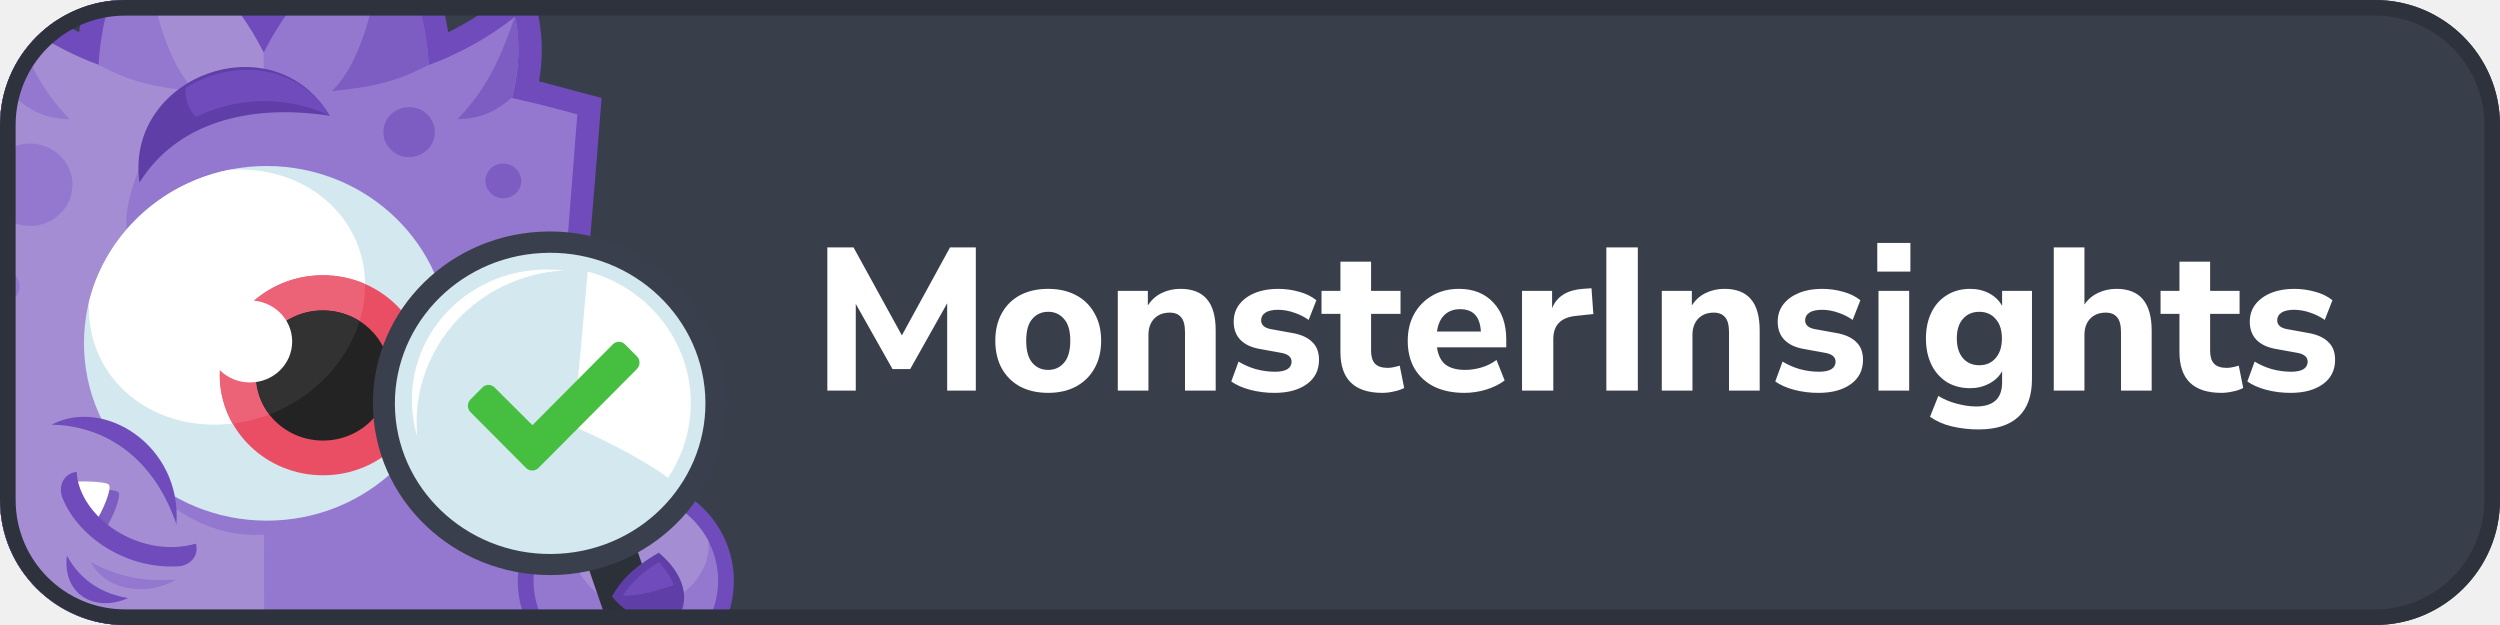
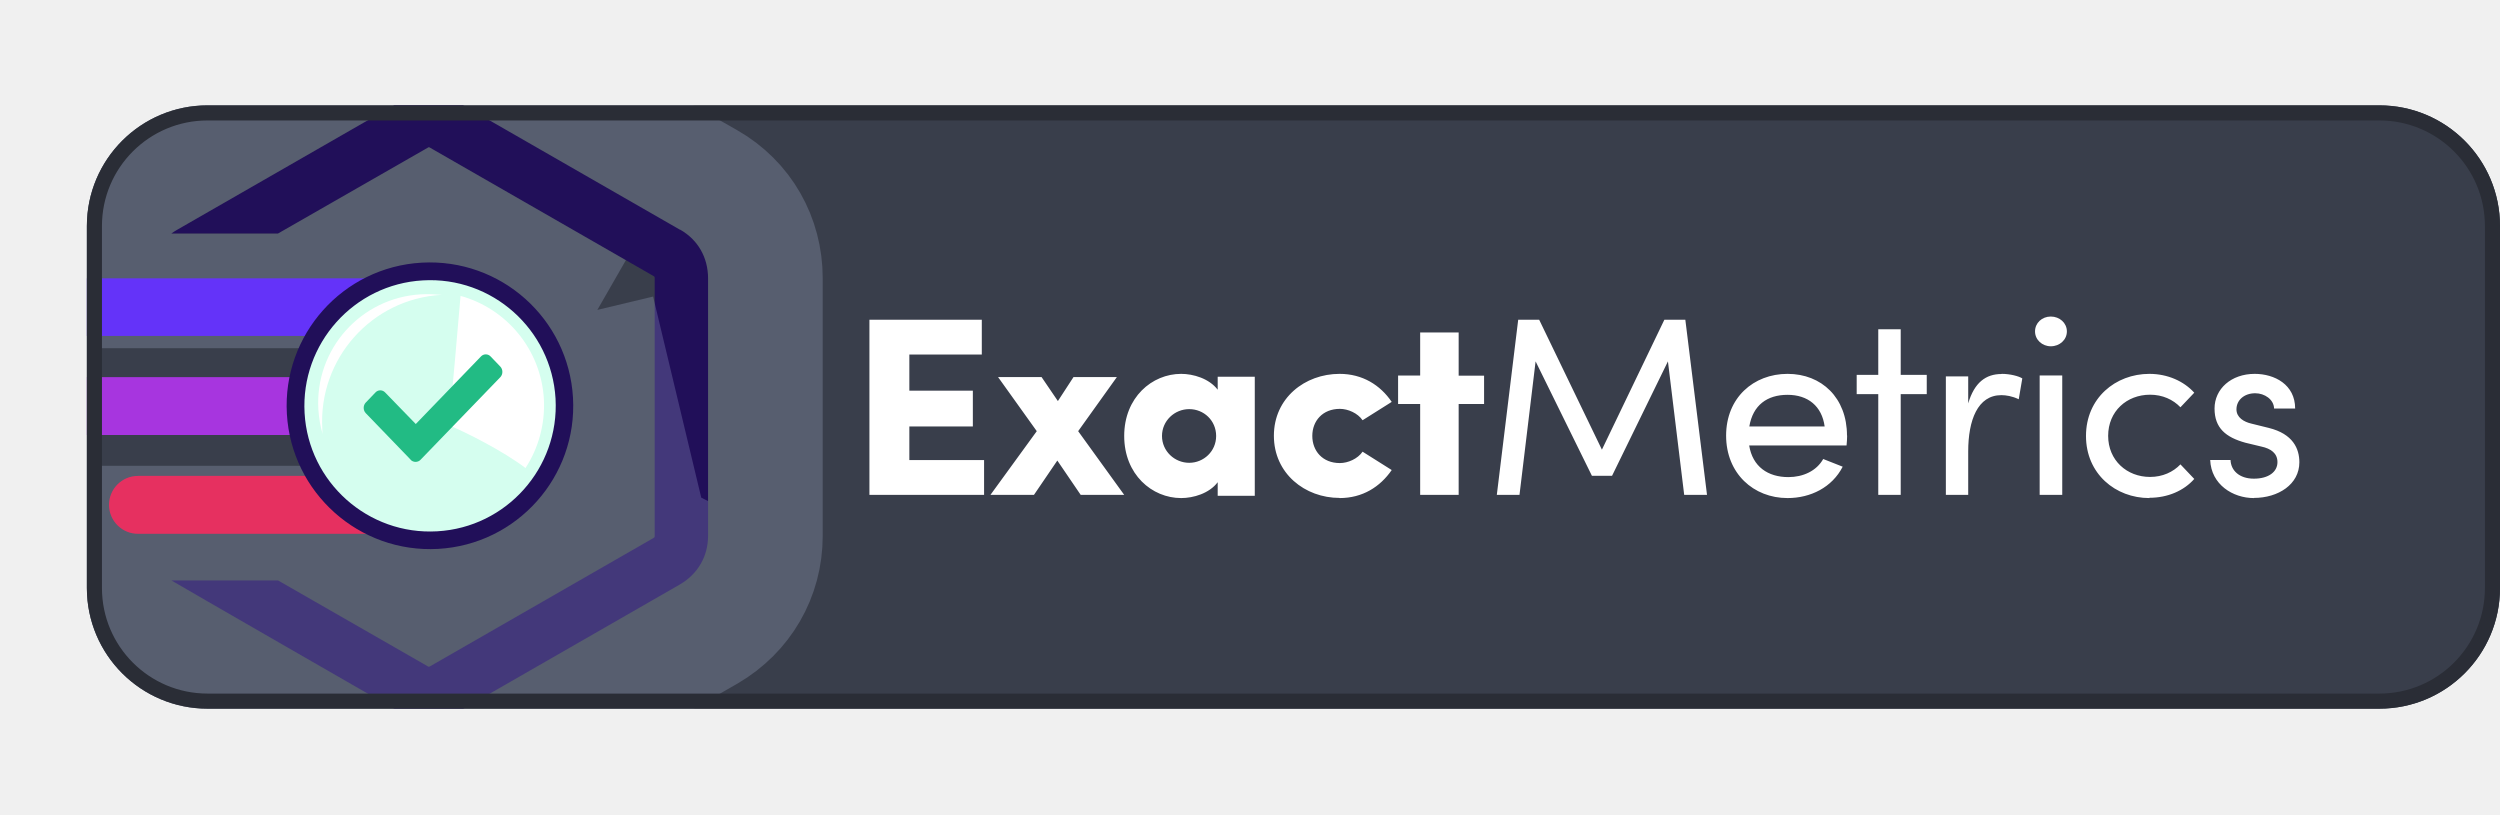
- <svg xmlns="http://www.w3.org/2000/svg" width="160" height="40" fill="none" viewBox="0 0 160 40">
+ <svg xmlns="http://www.w3.org/2000/svg" width="178" height="58" fill="none" viewBox="0 0 785 197">
  <g clip-path="url(#a)">
-     <rect width="160" height="40" fill="#393e4b" rx="8" />
-     <path fill="#fff" d="M52.949 25v-9.165h1.677l3.094 5.629 3.081-5.629h1.651V25h-1.833v-5.59l-2.366 4.212h-1.131l-2.353-4.173V25zm14.13.143q-1.026 0-1.793-.403a2.95 2.95 0 0 1-1.17-1.157q-.416-.754-.416-1.781 0-1.014.416-1.755a2.84 2.84 0 0 1 1.17-1.157q.766-.403 1.794-.403 1.026 0 1.78.403a2.8 2.8 0 0 1 1.184 1.157q.429.741.429 1.755 0 1.027-.43 1.781-.416.741-1.182 1.157-.755.403-1.781.403m0-1.469q.625 0 1.015-.455.403-.455.403-1.417 0-.949-.403-1.391a1.27 1.27 0 0 0-1.014-.455q-.624 0-1.014.455-.39.442-.39 1.391 0 .962.39 1.417t1.014.455M71.538 25v-6.383h1.924v.936q.325-.52.871-.793a2.7 2.7 0 0 1 1.222-.273q1.13 0 1.69.663.56.65.559 2.015V25H75.84v-3.744q0-.663-.247-.949-.247-.3-.728-.299-.624 0-1.001.39-.364.39-.364 1.04V25zm10.045.143a6 6 0 0 1-1.573-.195q-.728-.195-1.209-.533l.468-1.274q.481.3 1.092.481.624.17 1.235.169.546 0 .806-.169a.55.55 0 0 0 .26-.468q0-.455-.663-.572l-1.365-.247q-.819-.142-1.248-.585t-.429-1.157q0-.65.364-1.118.365-.468 1.001-.728.638-.26 1.47-.26.689 0 1.338.182.65.17 1.118.546l-.494 1.261a3.4 3.4 0 0 0-.936-.468 3.1 3.1 0 0 0-1-.182q-.585 0-.846.195a.55.55 0 0 0-.26.468q0 .455.611.572l1.365.247q.846.143 1.287.572.442.416.442 1.144 0 1-.78 1.56t-2.054.559m6.894 0q-2.69 0-2.69-2.613v-2.444h-1.21v-1.469h1.21v-1.872h1.962v1.872h1.885v1.469h-1.885v2.366q0 .546.247.819.26.273.82.273.168 0 .35-.039.195-.038.416-.104l.286 1.43a2.5 2.5 0 0 1-.65.221 3.2 3.2 0 0 1-.74.091m5.245 0q-1.131 0-1.95-.403a3.04 3.04 0 0 1-1.248-1.157q-.43-.754-.43-1.768 0-.988.417-1.729a3.06 3.06 0 0 1 1.157-1.17q.74-.429 1.703-.429 1.39 0 2.21.884.819.871.819 2.366v.494h-4.433q.104.754.546 1.105.455.338 1.248.338.519 0 1.053-.156a3 3 0 0 0 .962-.481l.52 1.313q-.48.364-1.183.585-.69.208-1.391.208m-.273-5.356q-.624 0-1.014.377-.378.377-.468 1.053h2.808q-.078-1.43-1.326-1.43M97.41 25v-6.383h1.924v1.105q.455-1.118 1.95-1.235l.572-.039.117 1.651-1.105.117q-1.457.143-1.457 1.482V25zm5.396 0v-9.165h2.015V25zm3.548 0v-6.383h1.924v.936a2.13 2.13 0 0 1 .871-.793 2.7 2.7 0 0 1 1.222-.273q1.13 0 1.69.663.559.65.559 2.015V25h-1.963v-3.744q0-.663-.247-.949-.248-.3-.728-.299-.624 0-1.001.39-.364.39-.364 1.04V25zm10.045.143a6 6 0 0 1-1.573-.195q-.727-.195-1.209-.533l.468-1.274q.481.3 1.092.481a4.7 4.7 0 0 0 1.235.169q.546 0 .806-.169a.55.55 0 0 0 .26-.468q0-.455-.663-.572l-1.365-.247q-.819-.142-1.248-.585t-.429-1.157q0-.65.364-1.118t1.001-.728 1.469-.26q.689 0 1.339.182.65.17 1.118.546l-.494 1.261a3.4 3.4 0 0 0-.936-.468 3.1 3.1 0 0 0-1.001-.182q-.585 0-.845.195a.55.55 0 0 0-.26.468q0 .455.611.572l1.365.247q.845.143 1.287.572.442.416.442 1.144 0 1-.78 1.56t-2.054.559m3.747-7.761v-1.833h2.119v1.833zm.078 7.618v-6.383h1.963V25zm6.416 2.483a7.3 7.3 0 0 1-1.729-.195 4.1 4.1 0 0 1-1.391-.611l.533-1.339q.52.325 1.17.494.663.182 1.248.182 1.664 0 1.664-1.534v-.728q-.26.495-.819.793-.56.3-1.222.299-.858 0-1.495-.39a2.7 2.7 0 0 1-.988-1.118q-.351-.715-.351-1.677 0-.949.351-1.664.35-.715.988-1.105.637-.403 1.495-.403.689 0 1.235.299.546.3.806.793v-.962h1.911v5.642q0 1.612-.871 2.418-.872.806-2.535.806m.039-4.108q.65 0 1.04-.455.403-.455.403-1.261t-.403-1.248q-.39-.455-1.04-.455-.663 0-1.053.455-.39.442-.39 1.248t.39 1.261 1.053.455M131.441 25v-9.165h1.963v3.653q.338-.494.871-.741.533-.26 1.183-.26 2.249 0 2.249 2.678V25h-1.963v-3.744q0-.663-.247-.949-.247-.3-.728-.299-.624 0-1.001.39-.364.39-.364 1.04V25zm10.735.143q-2.691 0-2.691-2.613v-2.444h-1.209v-1.469h1.209v-1.872h1.963v1.872h1.885v1.469h-1.885v2.366q0 .546.247.819.26.273.819.273.168 0 .351-.039.195-.038.416-.104l.286 1.43a2.5 2.5 0 0 1-.65.221q-.378.09-.741.091m4.436 0a6 6 0 0 1-1.573-.195q-.728-.195-1.209-.533l.468-1.274q.481.3 1.092.481a4.7 4.7 0 0 0 1.235.169q.546 0 .806-.169a.55.55 0 0 0 .26-.468q0-.455-.663-.572l-1.365-.247q-.819-.142-1.248-.585t-.429-1.157q0-.65.364-1.118.365-.468 1.001-.728.638-.26 1.469-.26.69 0 1.339.182.65.17 1.118.546l-.494 1.261a3.4 3.4 0 0 0-.936-.468 3.1 3.1 0 0 0-1.001-.182q-.584 0-.845.195a.55.55 0 0 0-.26.468q0 .455.611.572l1.365.247q.846.143 1.287.572.442.416.442 1.144 0 1-.78 1.56t-2.054.559" />
-     <path fill="#6f4bbb" d="m5.871 38.486 10.028.001.006 8.517H6.061c-1.558-.668-2.84-1.616-3.772-2.727.365-1.837 1.721-4.236 3.582-5.791" />
-     <path fill="#7d5dc2" d="M6.452 39.197c-1.327 1.333-2.639 2.947-3.08 4.784.794.918 1.833 1.63 2.947 2.148l8.425.001-.005-6.932z" />
-     <path fill="#6f4bbb" d="m27.922 38.485-10.027-.002.006 8.518 9.844.001c1.556-.666 2.838-1.614 3.768-2.725-.352-1.837-1.712-4.237-3.59-5.792" />
-     <path fill="#7d5dc2" d="M27.358 39.196c1.33 1.333 2.643 2.948 3.087 4.785-.793.918-1.83 1.629-2.944 2.147l-8.425-.001-.005-6.933z" />
-     <path fill="#6f4bbb" d="m1.487 21.831.015 21.322c-3.801.459-8.229.31-11.406-2.061.06-1.986.257-3.927.622-5.779.684-3.349 1.98-6.4 4.222-8.905 1.984-2.207 3.968-3.259 6.547-4.577" />
-     <path fill="#9478cf" d="M-8.836 40.603c1.986 1.482 6.75 1.942 9.254 1.631L.404 23.549c-6.456 3.334-9.016 9.482-9.24 17.054" />
-     <path fill="#6f4bbb" d="M-.759 5.198c-.445-2.77.043-4.207.62-6.74C1.68-.077 2.842.975 5.056 2.057c.44-2.681 1.415-5.215 2.833-7.585l.839-1.392c3.238 2.37 6.002 4.267 8.141 7.408C19.003-2.65 21.765-4.547 25-6.917l.84 1.393c1.422 2.37 2.4 4.904 2.846 7.586 2.212-1.082 3.372-2.133 5.187-3.6.597 2.519 1.071 3.956.63 6.741l4 1.067c-.785 10.134-1.588 18.771-2.603 28.905-.137 1.393-.288 2.8-.44 4.193-.046.4-.549 1.125-2.686 1.14a247.5 247.5 0 0 1-31.796-.005c-2.138-.03-2.642-.74-2.688-1.14a412 412 0 0 1-.446-4.268c-.061-.578-.123-1.155-.184-1.748-.877-9.038-1.738-18.045-2.462-27.098l3.998-1.066h.046z" />
-     <path fill="#9478cf" d="M9.17-4.8C7.447-1.957 6.488 1.05 6.307 4.161A20.8 20.8 0 0 1 .78 1.065c-.35 1.511-.272 3.482.202 5.2A74 74 0 0 0-3.2 7.317c.74 9.304 1.434 18.608 2.387 27.882.092.919.292 2.904.4 3.823.381.207 1.175.207 1.496.222a245 245 0 0 0 31.629.005c.335-.03 1.114-.03 1.495-.222.106-.904.303-2.934.394-3.822.925-9.29 1.62-18.593 2.346-27.883a74 74 0 0 0-4.183-1.052c.472-1.719.547-3.69.194-5.2-1.724 1.392-3.753 2.444-5.523 3.095-.186-3.096-1.15-6.119-2.877-8.963-3.509 2.577-5.812 4.443-7.687 8.177-1.896-3.734-4.187-5.601-7.715-8.18z" />
-     <path fill="#a58dd4" d="M9.175-4.801c.263 4.134 1.335 8.728 3.352 10.654-2.688-.282-4.123-.593-6.2-1.69A20.6 20.6 0 0 1 .78 1.066c.934 2.726 1.836 4.667 3.685 6.564C2.893 7.6 1.992 7.096.984 6.266A74 74 0 0 0-3.2 7.318c.74 9.305 1.433 18.61 2.386 27.887.093.918.293 2.904.4 3.823.382.207 1.176.207 1.497.222a245 245 0 0 0 15.819.506l-.005-5.542c-8.153.622-15.613-11.856-7.053-20.049l-1.71.919c-.214-1.319.212-2.964.776-4.297 1.113-2.593 4.074-4.519 7.967-4.978l-.002-2.445C14.98-.37 12.704-2.237 9.176-4.8" />
-     <path fill="#7d5dc2" d="M29.283 7.625c1.83-1.896 2.745-3.852 3.674-6.578.352 1.512.277 3.482-.195 5.2-1.007.845-1.907 1.349-3.48 1.378m-3.1-.77c.916 0 1.65.726 1.65 1.6 0 .889-.747 1.6-1.648 1.6-.916 0-1.649-.727-1.65-1.6 0-.875.747-1.6 1.648-1.6m6.033 3.615c.626 0 1.145.504 1.145 1.112 0 .607-.518 1.11-1.144 1.11s-1.145-.503-1.145-1.11c0-.623.503-1.112 1.144-1.112m-10.98-4.639c2.015-1.91 3.08-6.504 3.335-10.651 1.728 2.845 2.692 5.853 2.877 8.964-2.09 1.096-3.525 1.407-6.212 1.688" />
-     <path fill="#9478cf" d="M1.921 9.186c1.497 0 2.719 1.186 2.72 2.638 0 1.452-1.22 2.637-2.716 2.637s-2.718-1.186-2.72-2.638c0-1.452 1.22-2.637 2.716-2.637m-1.75 8.09c.596 0 1.085.474 1.085 1.052S.768 19.38.173 19.38c-.596 0-1.084-.474-1.085-1.052s.488-1.052 1.083-1.052" />
-     <path fill="#d3e8ef" d="M17.058 10.625c6.457.001 11.696 5.083 11.7 11.35.005 6.267-5.227 11.347-11.683 11.347-6.457-.001-11.697-5.084-11.701-11.35-.005-6.267 5.227-11.348 11.684-11.347" />
-     <path fill="#fff" d="M5.678 19.393c1.02-4.266 4.528-7.614 8.954-8.517 4.823-.354 8.733 2.92 8.736 7.38.004 4.488-3.962 8.473-8.831 8.887-4.884.414-8.84-2.876-8.843-7.38-.016-.118-.016-.251-.016-.37" />
-     <path fill="#ea4e64" d="M20.663 17.618c3.648 0 6.596 2.86 6.599 6.401s-2.941 6.4-6.59 6.4c-3.648-.001-6.596-2.861-6.598-6.402-.003-3.526 2.941-6.4 6.59-6.399" />
-     <path fill="#ec6277" d="M20.664 17.618c.961 0 1.877.193 2.702.563v.075c.003 4.37-3.75 8.266-8.48 8.858a6.3 6.3 0 0 1-.827-3.097c-.003-3.54 2.941-6.4 6.605-6.399" />
-     <path fill="#232323" d="M20.665 19.87c2.366 0 4.29 1.852 4.293 4.163.001 2.297-1.905 4.163-4.287 4.163-2.366 0-4.29-1.853-4.292-4.164-.002-2.296 1.905-4.163 4.286-4.162" />
-     <path fill="#323232" d="M20.664 19.87c.87 0 1.68.252 2.351.682-.822 2.651-2.988 4.903-5.765 5.97a4.1 4.1 0 0 1-.857-2.49c-.017-2.296 1.89-4.163 4.271-4.162" />
-     <path fill="#fff" d="M15.995 19.233c1.496 0 2.703 1.17 2.704 2.622s-1.204 2.622-2.7 2.622-2.702-1.17-2.703-2.623c-.002-1.451 1.204-2.622 2.7-2.621" />
-     <path fill="#6f4bbb" d="M3.318 27.177c3.326-1.777 8.335 1.335 7.972 6.371-3.175-.948-6.612-3.852-7.972-6.371" />
-     <path fill="#a58dd4" d="M3.318 27.177c3.022.06 6.366 1.72 7.972 6.371-3.8-.415-7.344-3.23-7.972-6.37" />
-     <path fill="#7d5dc2" d="M4.892 31.386c.443-.148 2.519-.104 2.687.119.198.266-.35 1.63-.93 2.518-.763-.593-1.39-1.408-1.757-2.637" />
-     <path fill="#fff" d="M4.282 30.897c.442-.148 2.518-.103 2.686.119.2.267-.35 1.63-.929 2.518-.764-.593-1.39-1.407-1.757-2.637" />
-     <path fill="#6f4bbb" d="M4.907 30.2c.139 2.86 3.987 5.615 7.634 4.594.2.83-.38 1.318-.975 1.437-3.312.28-6.504-1.75-7.559-4.342-.306-.71.03-1.6.9-1.688m-.623 5.364c.917 1.674 2.352 2.46 3.925 2.712-2.243.977-4.229-.327-3.925-2.712" />
-     <path fill="#9478cf" d="M5.795 35.965c1.801.978 3.51 1.289 5.494 1.111-1.449.933-4.287 1.036-5.494-1.11" />
-     <path fill="#5f3ea7" d="M21.104 7.406C17.482 1.333 7.96 4.872 8.927 11.686c2.379-3.822 6.972-5.065 12.177-4.28" />
-     <path fill="#6f4bbb" d="M21.103 7.404c-2.048-3.42-6.351-3.643-9.234-1.763-.015.8.23 1.377.672 1.836 2.335-1.095 5.387-1.539 8.562-.073M40.047 30.51c3.8 0 6.917 2.964 6.92 6.667.002 3.704-3.11 6.666-6.91 6.666s-6.917-2.964-6.92-6.668c-.002-3.703 3.11-6.666 6.91-6.665" />
-     <path fill="#9478cf" d="M40.048 31.487c3.267 0 5.91 2.55 5.911 5.675.003 3.141-2.636 5.674-5.903 5.674-3.266-.001-5.909-2.55-5.911-5.675s2.652-5.674 5.903-5.674" />
-     <path fill="#a58dd4" d="M40.048 31.487c2.32 0 4.32 1.289 5.3 3.156.215 2.963-3.508 5.14-5.996 4.117-1.833-.963-3.101-2.845-3.103-4.993 0-.355.03-.696.106-1.037a6.13 6.13 0 0 1 3.693-1.243" />
-     <path fill="#2b3039" d="M37.639 36.287c-.276-.815 2.868-1.837 3.16-1.021l3.12 9.053c.276.815-2.869 1.837-3.16 1.022z" />
-     <path fill="#5f3ea7" d="M42.157 35.369c-1.236.74-2.258 1.466-2.99 2.814 1.054 1.245 2.444 1.927 3.97 1.749 1.235-1.51.593-3.244-.98-4.563" />
-     <path fill="#6f4bbb" d="M43.12 37.443c-.183-.519-.52-1.008-.947-1.482-.946.593-1.724 1.23-2.318 2.148.656.06 1.678-.104 3.265-.666" />
-     <path fill="#5f3ea7" d="M43.349 39c-1.236.74-2.258 1.466-2.99 2.814 1.054 1.245 2.444 1.926 3.97 1.749 1.236-1.511.593-3.245-.98-4.563" />
-     <path fill="#6f4bbb" d="M44.313 40.925c-.184-.518-.52-1.007-.948-1.481-.946.592-1.724 1.23-2.318 2.148.656.074 1.679-.104 3.266-.667" />
-     <path fill="#5f3ea7" d="M36.909 39.355c1.175-.281 2.213-.459 3.48-.103.154 1.334-.227 2.548-1.219 3.319-1.648-.134-2.352-1.527-2.261-3.216" />
-     <path fill="#6f4bbb" d="M37.63 40.97c-.215-.415-.322-.889-.368-1.407.915-.208 1.755-.296 2.686-.104-.336.43-1.037.918-2.319 1.51" />
-     <path fill="#393f4c" d="M34.546 14.832c-6.243.34-11.017 5.539-10.661 11.598S29.6 37.127 35.844 36.787s11.017-5.539 10.661-11.598-5.701-10.697-11.96-10.357" />
-     <path fill="#d3e8ef" d="M34.638 16.195c-5.464.295-9.658 4.858-9.35 10.176.31 5.304 5.014 9.379 10.494 9.068 5.464-.295 9.659-4.858 9.35-10.176-.325-5.304-5.014-9.379-10.494-9.068" />
-     <path fill="#fff" d="M42.752 30.58a8.6 8.6 0 0 0 1.447-5.275c-.232-3.837-2.967-6.964-6.586-7.928-.288 3.32-.59 6.579-.909 9.927 1.206.475 4.322 1.986 6.048 3.276m-8.263-13.319c-4.763.266-8.408 4.221-8.115 8.844.047.651.154 1.288.338 1.881a3 3 0 0 1-.031-.415c-.31-5.363 3.9-9.955 9.426-10.265h.046c-.535-.045-1.1-.075-1.664-.045" />
-     <path fill="#46bf40" d="M33.666 29.95c.215.217.58.217.794 0l6.309-6.34a.575.575 0 0 0 0-.799l-.773-.776a.54.54 0 0 0-.772 0l-5.15 5.177-2.425-2.416a.54.54 0 0 0-.772 0l-.772.776a.575.575 0 0 0 0 .798z" />
+     <path fill="#393e4b" d="M747.114 3.694H65.164c-20.924 0-37.886 16.962-37.886 37.886v113.658c0 20.924 16.962 37.887 37.886 37.887h681.95c20.924 0 37.886-16.963 37.886-37.887V41.58c0-20.924-16.962-37.886-37.886-37.886" />
+     <mask id="b" width="758" height="191" x="27" y="3" maskUnits="userSpaceOnUse" style="mask-type:alpha">
+       <path fill="#f9f9f9" d="M747.114 3.694H65.164c-20.924 0-37.886 16.962-37.886 37.886v113.658c0 20.924 16.962 37.887 37.886 37.887h681.95c20.924 0 37.886-16.963 37.886-37.887V41.58c0-20.924-16.962-37.886-37.886-37.886" />
+     </mask>
+     <g mask="url(#b)">
+       <path fill="#210f59" d="M213.477 42.717 143.293 2.415c-5.541-3.22-11.839-3.22-17.427 0L55.682 42.717c-.663.379-1.326.805-1.895 1.23H87.27l47.026-26.946s.284-.142.379-.142.284.048.379.142l70.184 40.302s.237.142.284.236c.048.143.048.38.048.427v80.887s0 .378-.048.426c0 .047-.237.142-.284.237l-70.184 40.301s-.284.142-.379.142-.284-.047-.379-.142L87.317 152.87H53.835c.568.427 72.078 41.533 72.078 41.533 5.541 3.22 11.839 3.22 17.428 0l70.184-40.301c5.588-3.268 8.808-8.809 8.808-15.249V57.966c0-6.488-3.173-12.076-8.761-15.25z" />
+       <path stroke="#cfdcff" stroke-opacity=".2" stroke-width="36" d="m187.569 67.914-52.904-30.379-38.447 22.03-4.157 2.383H-.213l43.2-32.4a37 37 0 0 1 3.745-2.449l.02-.01 70.126-40.27.013-.007c11.109-6.396 24.258-6.44 35.4.013l65.987 37.892h.048l4.134 2.347c11.39 6.467 17.873 18.134 17.873 30.902v80.887c0 12.937-6.702 24.343-17.722 30.787l-.062.036-.061.035-70.16 40.288-.01.005c-11.111 6.399-24.263 6.444-35.408-.014l-.019-.011-.023-.013m70.701-142.052 16.764 70.027-8.059-14.035-.825.474c.102-.069.175-.116.208-.138.064-.041.224-.143.076-.049l-.006.004c-.026.017-.137.087-.306.199l-7.852 4.509m0-60.991v60.991m0-60.991v60.991m-70.701 81.061 8.448-14.536a21 21 0 0 1-.449-.27l-42.346-24.29H53.835v-18l10.8-14.399a21 21 0 0 0-1.363-.927m53.596 72.422-.131-.076-.598-.344-2.271-1.305-8.111-4.664c-6.714-3.861-15.672-9.013-24.649-14.18a27025 27025 0 0 1-24.766-14.266 5124 5124 0 0 1-8.273-4.78 938 938 0 0 1-2.416-1.405c-.289-.169-.548-.321-.755-.444a26 26 0 0 1-.67-.409l-.33-.213-.003-.003c-.092-.061-.439-.29-.86-.607l-43.2-32.4h92.277l4.16 2.387 38.397 22.024m-17.801 50.685 70.701-81.061m-124.297 8.639.013.008.538.316c.525.307 1.298.757 2.298 1.336 1.994 1.155 4.82 2.789 8.21 4.744a19861 19861 0 0 0 13.606 7.841 96321 96321 0 0 0 43.874 25.242l2.27 1.305.182.105-8.173-14.234 8.579-4.926m-71.397-21.737Zm71.397 21.737 8.582 4.922 2.078 1.192 1.694 1.694a17.7 17.7 0 0 0-3.778-2.876 17 17 0 0 0-3.068-1.366 17.4 17.4 0 0 0-5.503-.888 17.8 17.8 0 0 0-5.593.902c-.628.209-1.094.406-1.273.482a14 14 0 0 0-.667.306l-.07.035-.034.017-.017.008-.009.004-.004.002-.002.001c-.001.001-.002.001 7.401 14.807l.221.127.047-.027.456-.262 1.458-.837 66.603-38.245.732-.42-.012-.006m-69.242 20.428 52.9-30.376m16.342 9.948-14.636-7.32a17.9 17.9 0 0 0-1.506 4.852c-.129.814-.165 1.439-.175 1.605v.001c-.015.255-.02.451-.022.554l-.003.165v.125-.865q-.047.636-.048 1.309v-7.456l.048-.047v-2.871m16.342 9.948c-16.342 0-16.342-.002-16.342-.003v.003z" />
+       <path fill="#e63060" d="M43.32 120.039h57.777c7.199 10.892 19.559 18.185 33.577 18.185H43.321c-5.02 0-9.093-4.073-9.093-9.093s4.073-9.092 9.093-9.092" />
+       <path fill="#a735df" d="M25.231 107.205c-5.02 0-9.093-4.073-9.093-9.093s4.073-9.093 9.093-9.093h70.42a41 41 0 0 0-1.041 9.093c0 3.125.379 6.156 1.042 9.093z" />
+       <path fill="#6433f9" d="M7.093 76.185C2.073 76.185-2 72.112-2 67.093S2.073 58 7.093 58h125.355c-.284 0-.568 0-.852.047h-.142c-.284 0-.569.048-.947.048h-.142c-.285 0-.521.047-.806.047h-.142c-.284.047-.568.047-.852.142h-.237c-.568.047-1.184.237-1.752.284h-.237c-.284.142-.521.19-.805.19h-.237l-.663.19-.236.094c-.285.047-.521.142-.806.237h-.142s-.426.189-.663.284h-.284l-.663.284h-.284c-.284.142-.521.19-.805.379h-.142l-.568.284-.285.142s-.426.237-.663.284l-.284.142-.521.237-.284.142s-.426.237-.663.284l-.284.142-.426.237-.521.284-.426.237-.379.237-.379.236-.521.285-.284.236-.379.237-.521.284-.379.237-.237.142c-.426.284-.947.663-1.373.947h-.047a4.2 4.2 0 0 1-.9.71h-.047c-.427.427-.948.806-1.374 1.137v.095a38.5 38.5 0 0 0-7.719 8.667H7.093z" />
+       <path fill="#210f59" d="M177.011 98.362c0-23.395-18.943-42.338-42.337-42.338S92.336 74.967 92.336 98.362s18.943 42.338 42.338 42.338c23.394 0 42.337-18.991 42.337-42.338m-78.33 0c0-19.89 16.102-35.944 35.945-35.944s35.945 16.101 35.945 35.944-16.102 35.944-35.945 35.944-35.944-16.149-35.944-35.944" />
+       <path fill="#210f59" d="M134.675 115.174c9.282 0 16.764-7.53 16.764-16.765s-7.53-16.765-16.764-16.765c-9.235 0-16.765 7.53-16.765 16.765s7.53 16.765 16.765 16.765" />
+       <path fill="#fff" d="M285.535 115.062v-10.535h19.941v-11.25h-19.941v-11.34h22.751V71H273v55h36v-10.938zM353 126l-14.457-20.008L350.701 89h-13.617l-4.907 7.542L327.048 89h-13.661l12.158 16.992L311 126h13.661L332 115.219 339.339 126zm29.355-37.103v4.079C379.654 89.434 374.651 88 370.888 88 361.722 88 353 95.397 353 107.5s8.722 19.5 17.888 19.5c3.807 0 8.811-1.435 11.467-4.976v4.259H394V88.897zm-8.944 27.03c-4.604 0-8.545-3.675-8.545-8.427s3.941-8.428 8.545-8.428c4.605 0 8.457 3.587 8.457 8.428s-3.94 8.427-8.457 8.427M420.63 127c7.221 0 12.737-3.529 16.37-8.801l-9.149-5.763c-1.525 2.234-4.575 3.574-7.131 3.574-5.472 0-8.656-3.842-8.656-8.532 0-4.691 3.229-8.488 8.656-8.488 2.556 0 5.606 1.34 7.131 3.573L437 96.801C433.412 91.529 427.851 88 420.63 88 409.732 88 400 95.594 400 107.433s9.732 19.522 20.63 19.522zm37.389-38.475V75h-12.087v13.525H439v8.942h6.932V126h12.087V97.467H466V88.57h-7.981zM536 126l-6.806-55h-6.582L503 111.803 483.299 71h-6.583L470 126h7.119l5.06-41.92 17.687 35.938h6.313l17.552-35.938 5.105 41.92zm43.955-18.612c0-11.866-7.96-19.388-18.663-19.388S542 95.522 542 107.388 550.589 127 561.292 127c7.241 0 13.986-3.358 17.314-9.851l-6.116-2.418c-2.114 3.761-6.341 5.687-10.928 5.687-6.431 0-11.242-3.269-12.322-9.94h30.58c.09-1.03.18-2.06.18-3.135zm-30.67-2.866c1.124-6.716 5.622-9.94 12.007-9.94 6.386 0 10.793 3.537 11.648 9.94zM605 88.309h-8.177v-14.31h-7.047v14.31H583v6.049h6.776V126h7.047V94.358H605zm23.475-.264c-4.961 0-8.536 2.717-10.458 9.221v-8.464H611V126h7.017v-13.632c0-9.801 2.95-17.686 10.413-17.686 1.43 0 3.442.312 5.453 1.292L635 89.425c-1.117-.712-3.844-1.425-6.48-1.425zm15.48-8.705c2.772 0 5.045-2.02 5.045-4.67S646.727 70 643.955 70c-2.773 0-4.955 2.02-4.955 4.67s2.273 4.67 4.955 4.67m-3.5 46.66h7.09V88.502h-7.09zm34.448.91c5.808 0 10.861-2.241 14.097-5.917l-4.344-4.572c-2.305 2.42-5.63 3.944-9.531 3.944-7.27 0-13.165-5.2-13.165-12.91s5.851-12.91 13.165-12.91c3.901 0 7.226 1.524 9.531 3.945L689 93.917C685.764 90.331 680.666 88 674.903 88 664.265 88 655 95.62 655 107.5s9.265 19.5 19.903 19.5zm32.81.045c7.673 0 14.287-4.254 14.287-11.194 0-4.254-1.984-8.91-9.613-10.791l-5.423-1.343c-2.381-.538-4.718-1.926-4.718-4.478 0-2.865 2.381-5.06 5.908-5.06 2.911 0 5.821 1.926 5.909 4.791h6.614c0-7.522-6.482-10.88-12.699-10.88-7.408 0-12.611 4.746-12.611 10.88s3.527 9.045 9.701 10.747l5.026 1.209c2.911.627 5.027 2.059 5.027 4.88 0 3.045-2.778 5.194-7.408 5.194s-7.231-2.641-7.319-5.865H694c.309 7.701 7.099 11.955 13.713 11.955z" />
+     </g>
+     <path stroke="#2a2d36" stroke-width="4.736" d="M747.114 6.062H65.164c-19.616 0-35.518 15.902-35.518 35.518v113.658c0 19.617 15.902 35.519 35.518 35.519h681.95c19.616 0 35.518-15.902 35.518-35.519V41.58c0-19.616-15.902-35.518-35.518-35.518Z" />
+     <g clip-path="url(#c)">
+       <path fill="#210f59" d="M132.418 53.082c-24.783 1.392-43.768 22.674-42.339 47.476s22.719 43.793 47.503 42.401 43.768-22.674 42.339-47.476-22.639-43.793-47.503-42.401" />
+       <path fill="#d5feef" d="M132.776 58.648c-21.686 1.228-38.367 19.89-37.136 41.664 1.231 21.692 19.898 38.391 41.664 37.122 21.685-1.228 38.367-19.891 37.136-41.665-1.271-21.691-19.899-38.39-41.664-37.121" />
+       <path fill="#fff" d="M165.026 117.543c4.012-6.18 6.157-13.629 5.759-21.569-.913-15.716-11.796-28.486-26.173-32.456a5157 5157 0 0 1-3.615 40.642c4.806 1.923 17.158 8.144 24.029 13.424zM132.18 63.027c-18.906 1.064-33.363 17.272-32.21 36.18.198 2.661.595 5.28 1.349 7.695a11.6 11.6 0 0 1-.119-1.678c-1.23-21.978 15.49-40.764 37.414-42.033h.199c-2.105-.164-4.369-.287-6.593-.164z" />
+       <path fill="#22bb84" d="M128.923 114.965c.834.9 2.304.9 3.138 0l25.062-25.949c.834-.9.834-2.373 0-3.274l-3.058-3.192a2.07 2.07 0 0 0-3.059 0l-20.454 21.2-9.612-9.904a2.07 2.07 0 0 0-3.058 0l-3.058 3.192c-.835.9-.835 2.374 0 3.274l14.139 14.653z" />
+     </g>
  </g>
-   <rect width="159" height="39" x=".5" y=".5" stroke="#2e323d" rx="7.5" />
  <defs>
    <clipPath id="a">
-       <rect width="160" height="40" fill="#fff" rx="8" />
+       <path fill="#fff" d="M0 0h785v196.818H0z" />
+     </clipPath>
+     <clipPath id="c">
+       <path fill="#fff" d="M90 53h90v90H90z" />
    </clipPath>
  </defs>
</svg>
